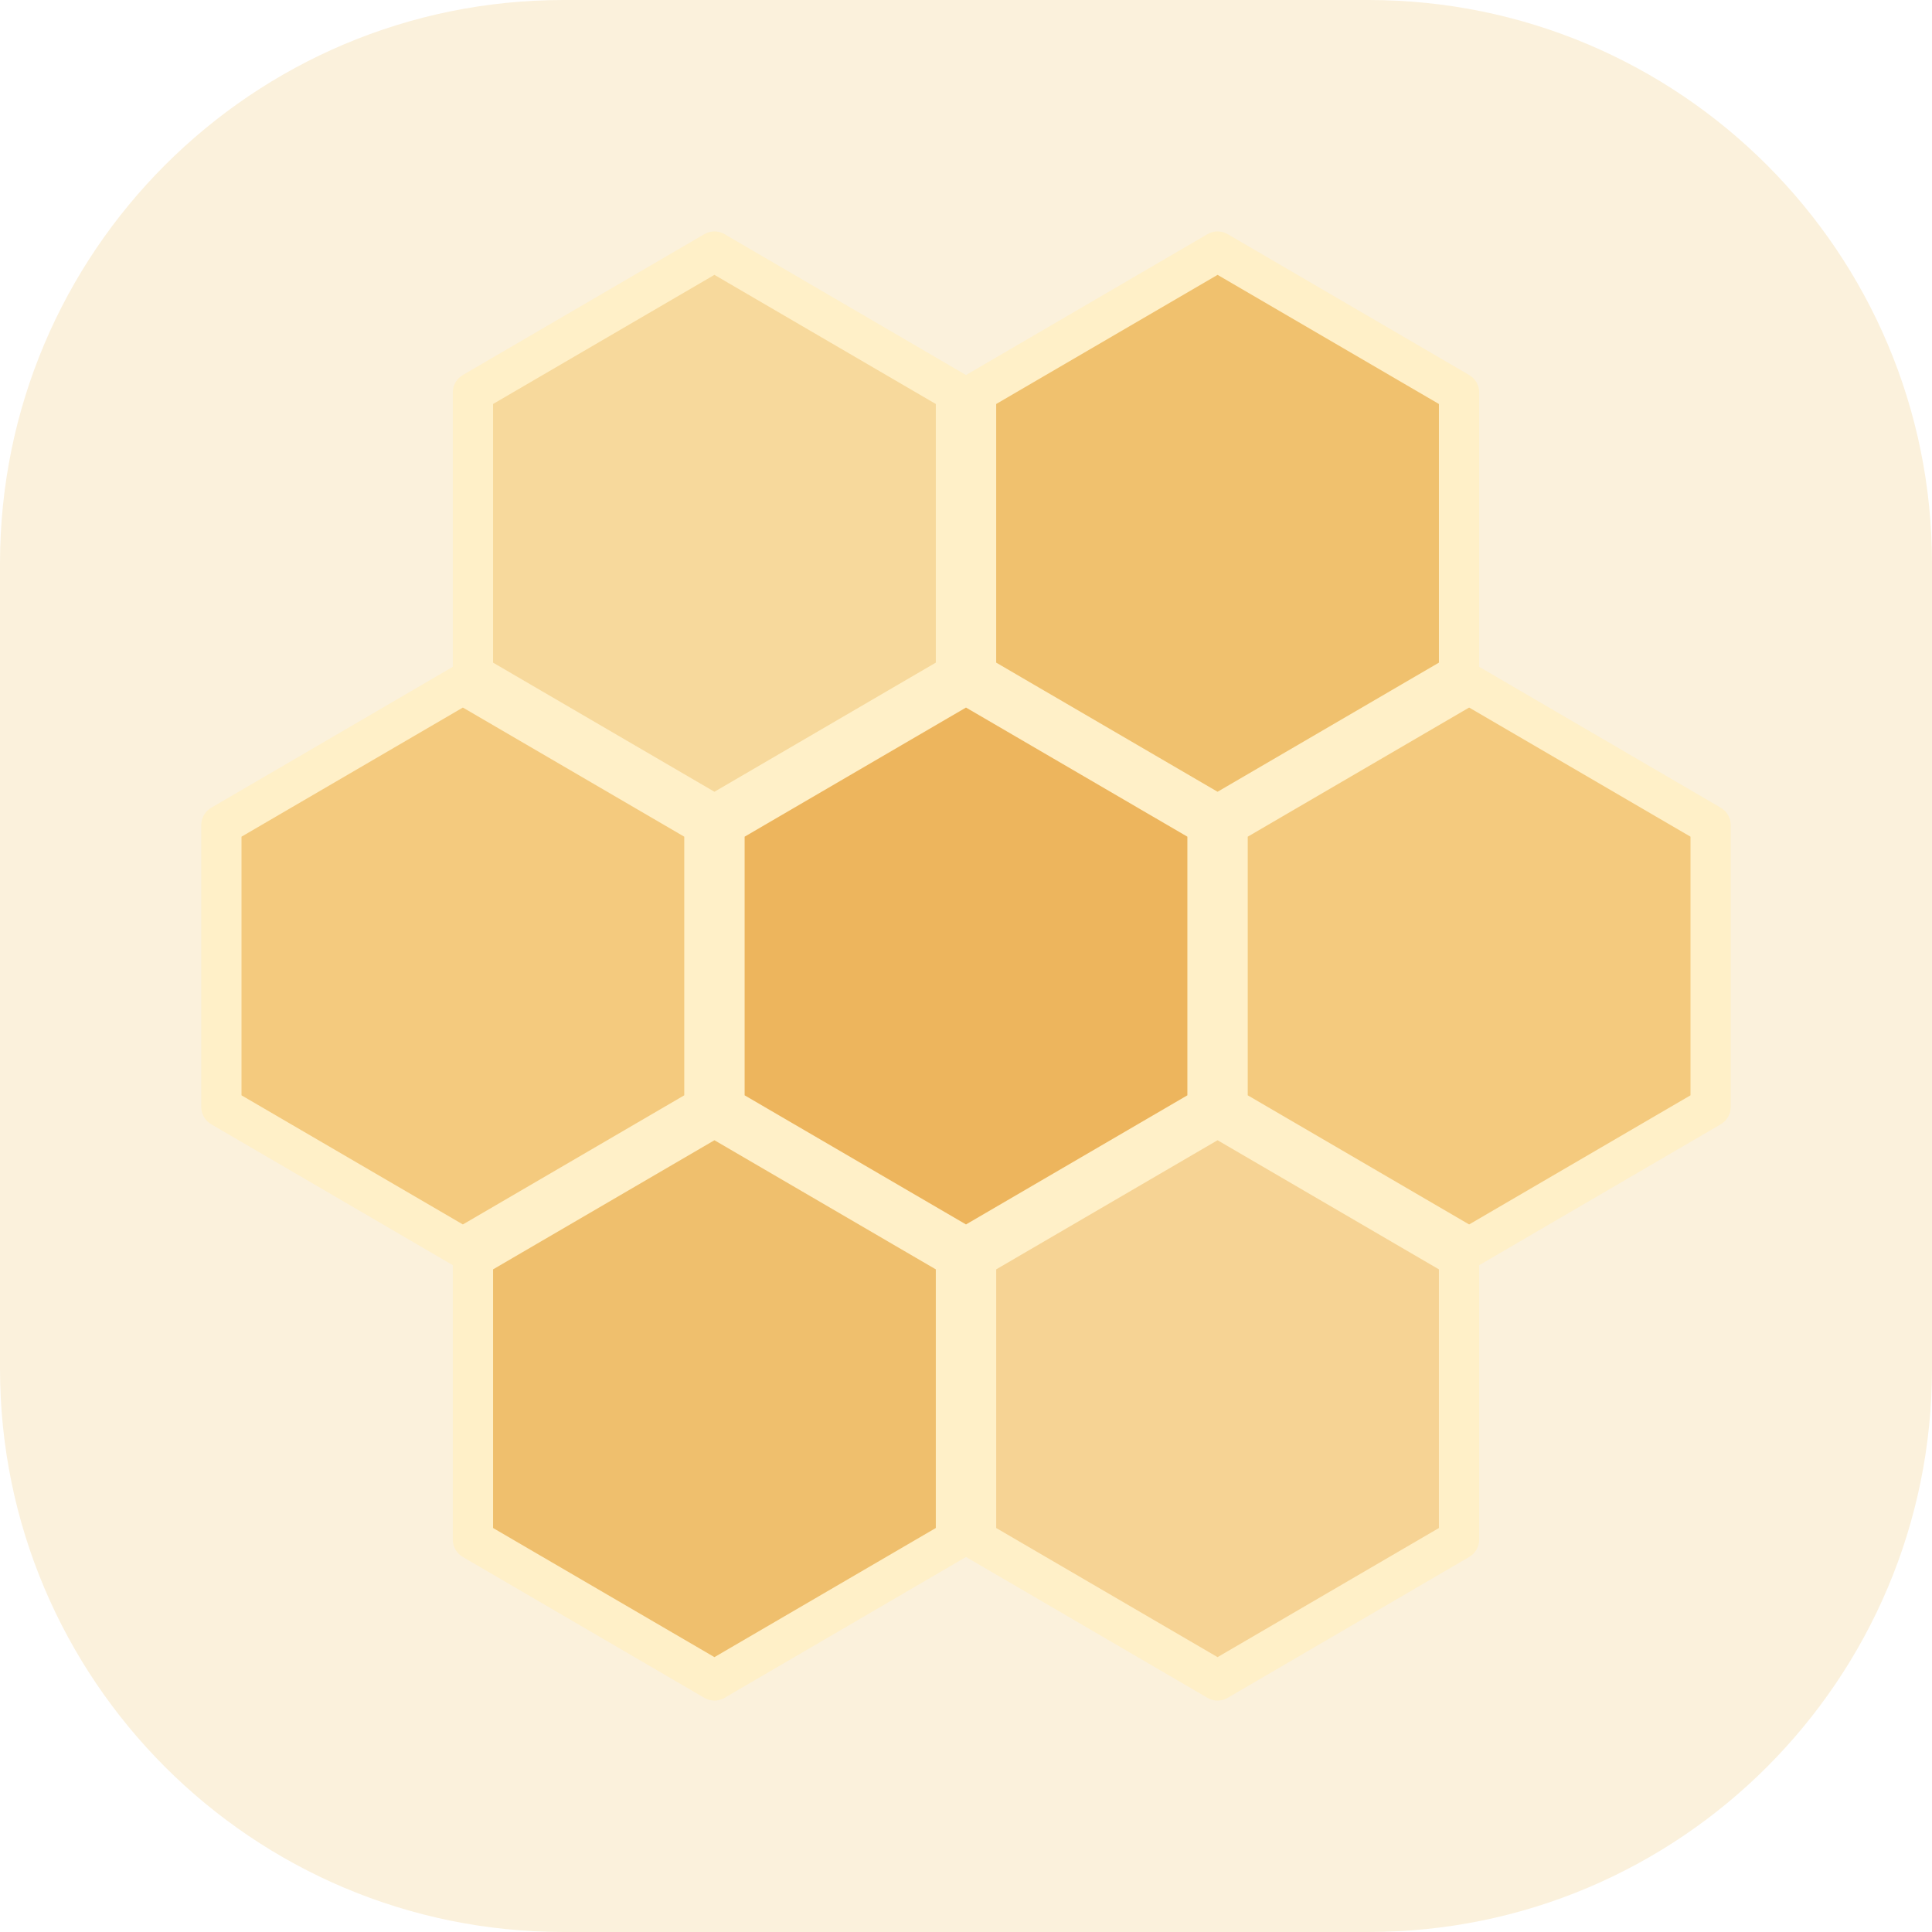
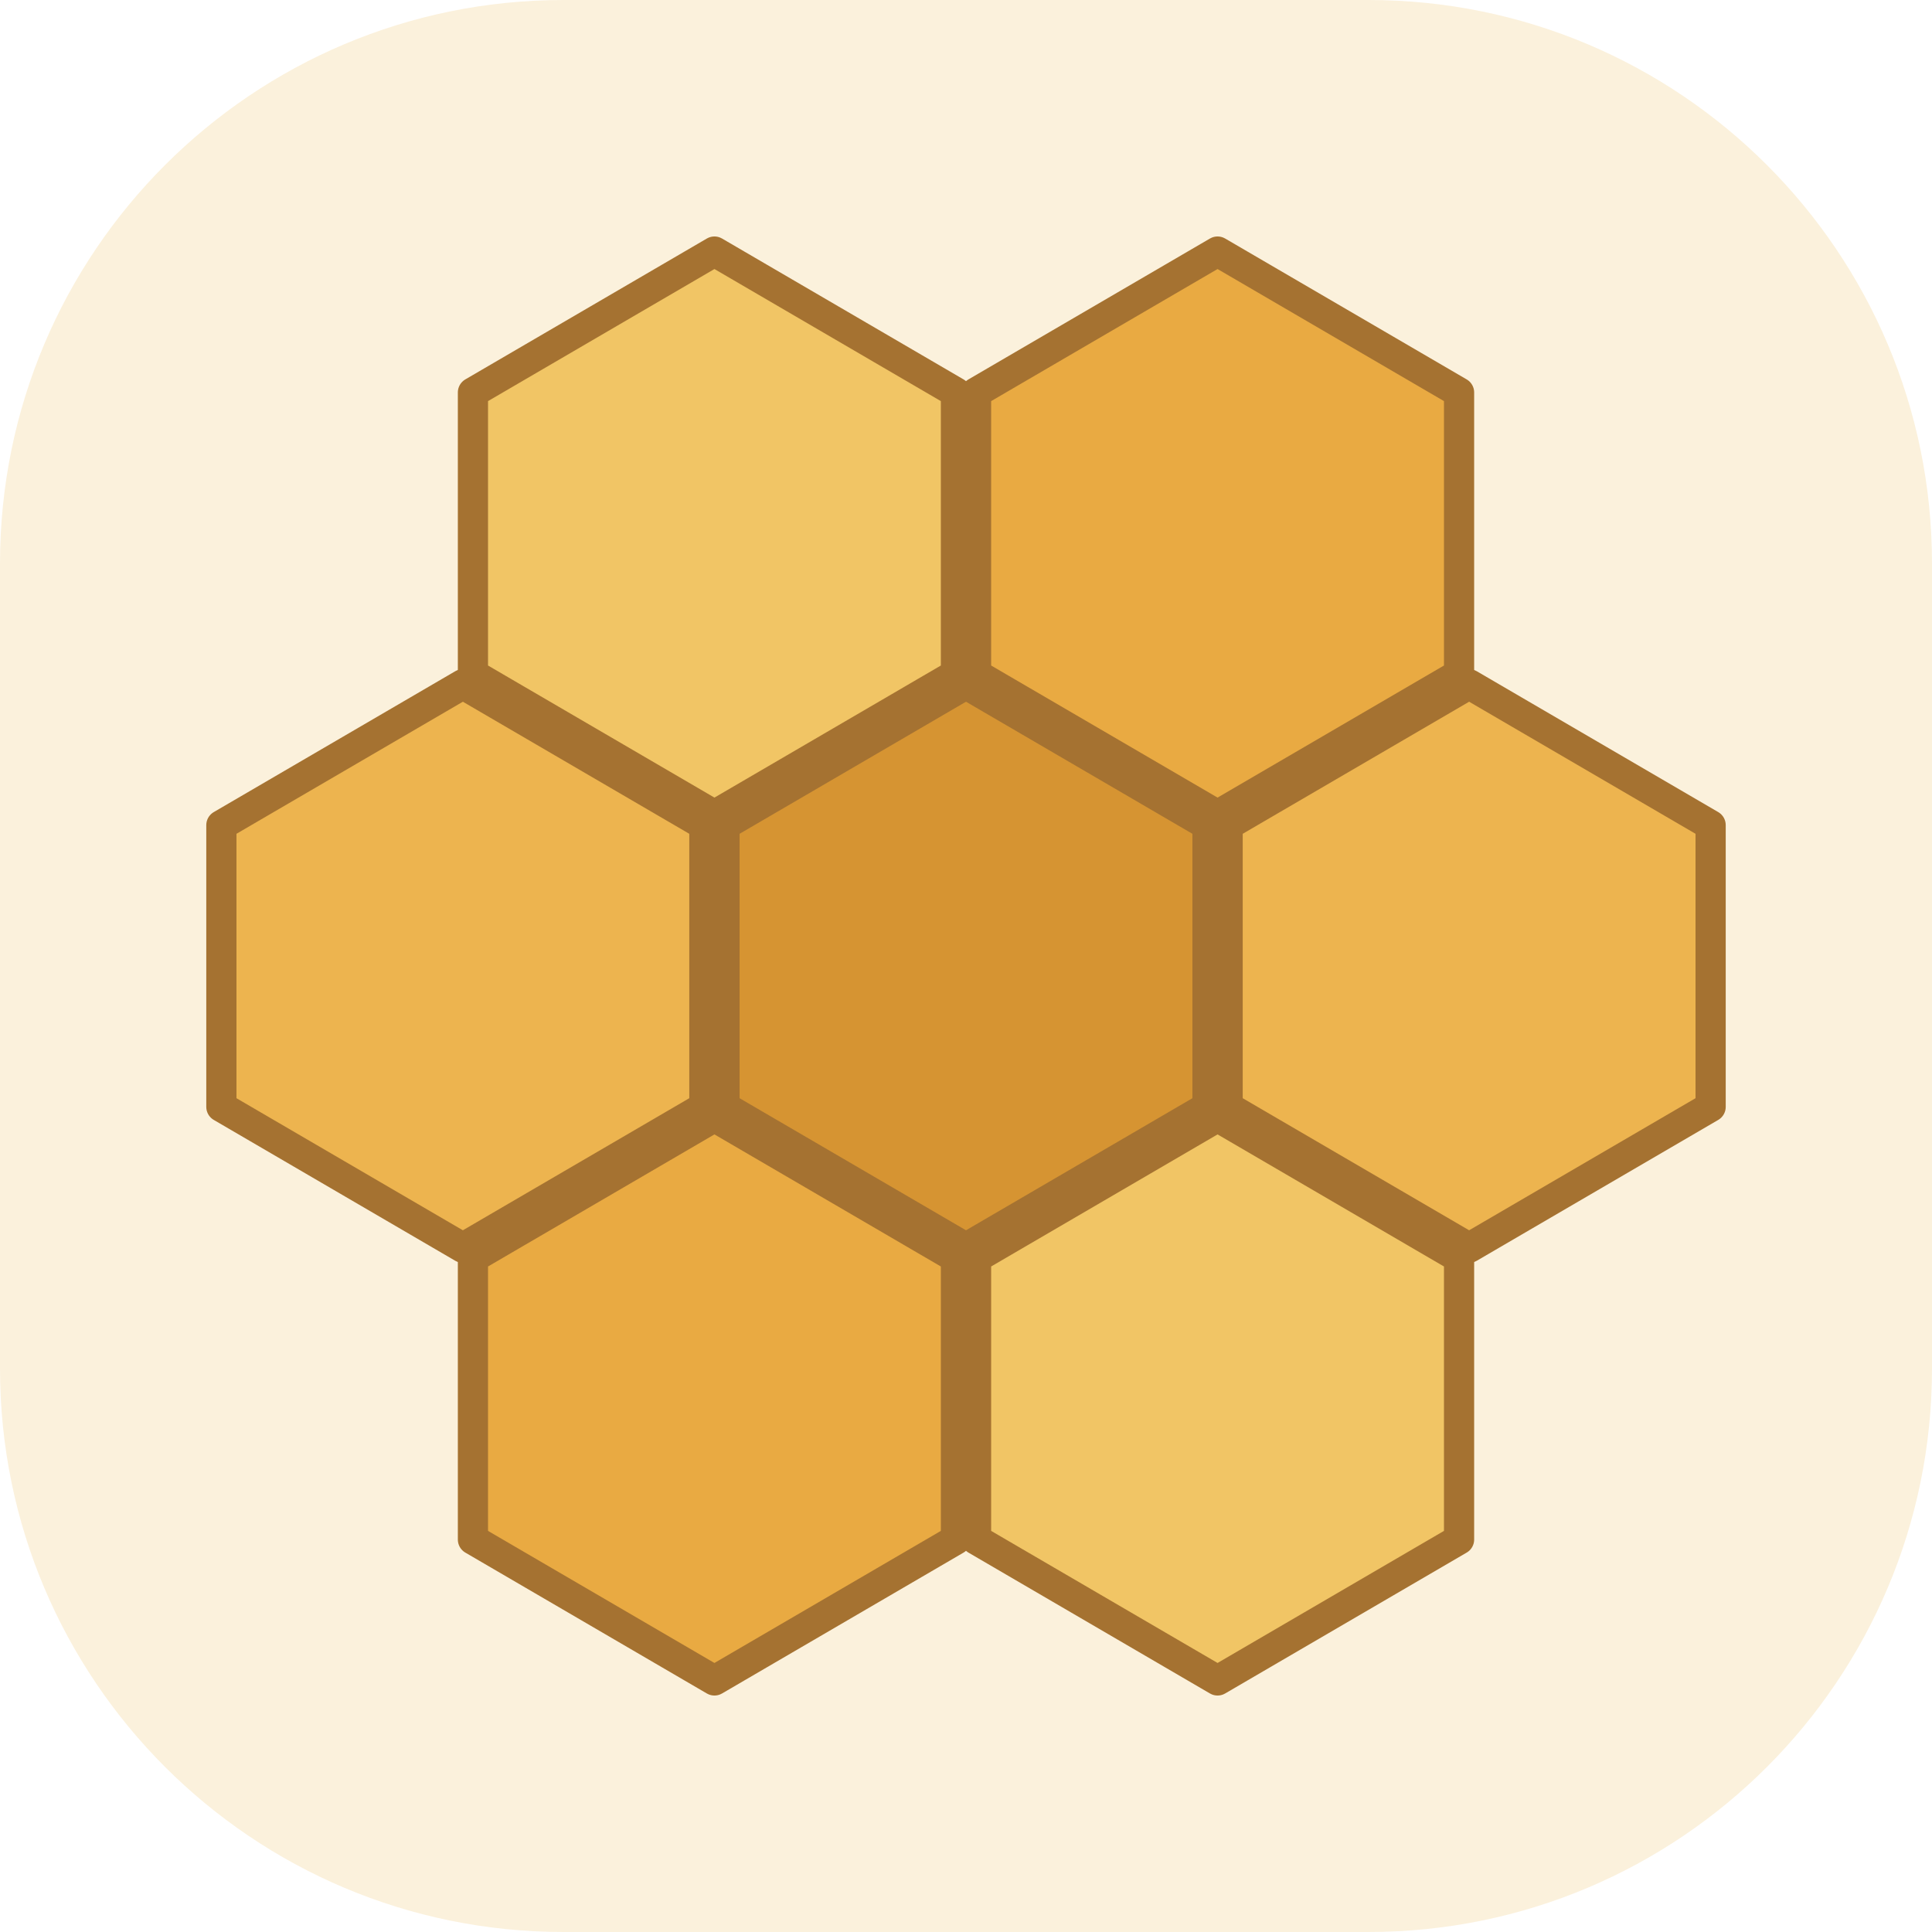
<svg xmlns="http://www.w3.org/2000/svg" viewBox="0 0 96 96">
  <rect x="0" y="0" width="96" height="96" rx="28" fill="#fbf1dc" />
-   <path d="m48 34 12 7v14l-12 7-12-7V41Z" fill="#edb55d" stroke="#fff0c8" stroke-width="2" stroke-linecap="round" stroke-linejoin="round" />
-   <path d="m23 34 12 7v14l-12 7-12-7V41Z" fill="#f4ca7e" stroke="#fff0c8" stroke-width="2" stroke-linecap="round" stroke-linejoin="round" />
-   <path d="m73 34 12 7v14l-12 7-12-7V41Z" fill="#f4ca7e" stroke="#fff0c8" stroke-width="2" stroke-linecap="round" stroke-linejoin="round" />
-   <path d="m35.5 12.5 12 7v14l-12 7-12-7V19.5Z" fill="#f7d99c" stroke="#fff0c8" stroke-width="2" stroke-linecap="round" stroke-linejoin="round" />
-   <path d="m60.5 12.5 12 7v14l-12 7-12-7V19.5Z" fill="#f0c16e" stroke="#fff0c8" stroke-width="2" stroke-linecap="round" stroke-linejoin="round" />
-   <path d="m35.5 55.5 12 7v14l-12 7-12-7V62.5Z" fill="#efbf6d" stroke="#fff0c8" stroke-width="2" stroke-linecap="round" stroke-linejoin="round" />
-   <path d="m60.5 55.5 12 7v14l-12 7-12-7V62.5Z" fill="#f6d394" stroke="#fff0c8" stroke-width="2" stroke-linecap="round" stroke-linejoin="round" />
+   <path d="m48 34 12 7v14l-12 7-12-7V41Z" fill="#d69432" stroke="#a57231" stroke-width="1.5" stroke-linecap="round" stroke-linejoin="round" />
+   <path d="m23 34 12 7v14l-12 7-12-7V41Z" fill="#edb44f" stroke="#a57231" stroke-width="1.5" stroke-linecap="round" stroke-linejoin="round" />
+   <path d="m73 34 12 7v14l-12 7-12-7V41Z" fill="#edb44f" stroke="#a57231" stroke-width="1.5" stroke-linecap="round" stroke-linejoin="round" />
+   <path d="m35.5 12.5 12 7v14l-12 7-12-7V19.5Z" fill="#f1c565" stroke="#a57231" stroke-width="1.5" stroke-linecap="round" stroke-linejoin="round" />
+   <path d="m60.5 12.5 12 7v14l-12 7-12-7V19.5Z" fill="#e9aa42" stroke="#a57231" stroke-width="1.5" stroke-linecap="round" stroke-linejoin="round" />
+   <path d="m35.5 55.5 12 7v14l-12 7-12-7V62.5Z" fill="#e9aa42" stroke="#a57231" stroke-width="1.5" stroke-linecap="round" stroke-linejoin="round" />
+   <path d="m60.5 55.5 12 7v14l-12 7-12-7V62.5Z" fill="#f1c565" stroke="#a57231" stroke-width="1.5" stroke-linecap="round" stroke-linejoin="round" />
</svg>
